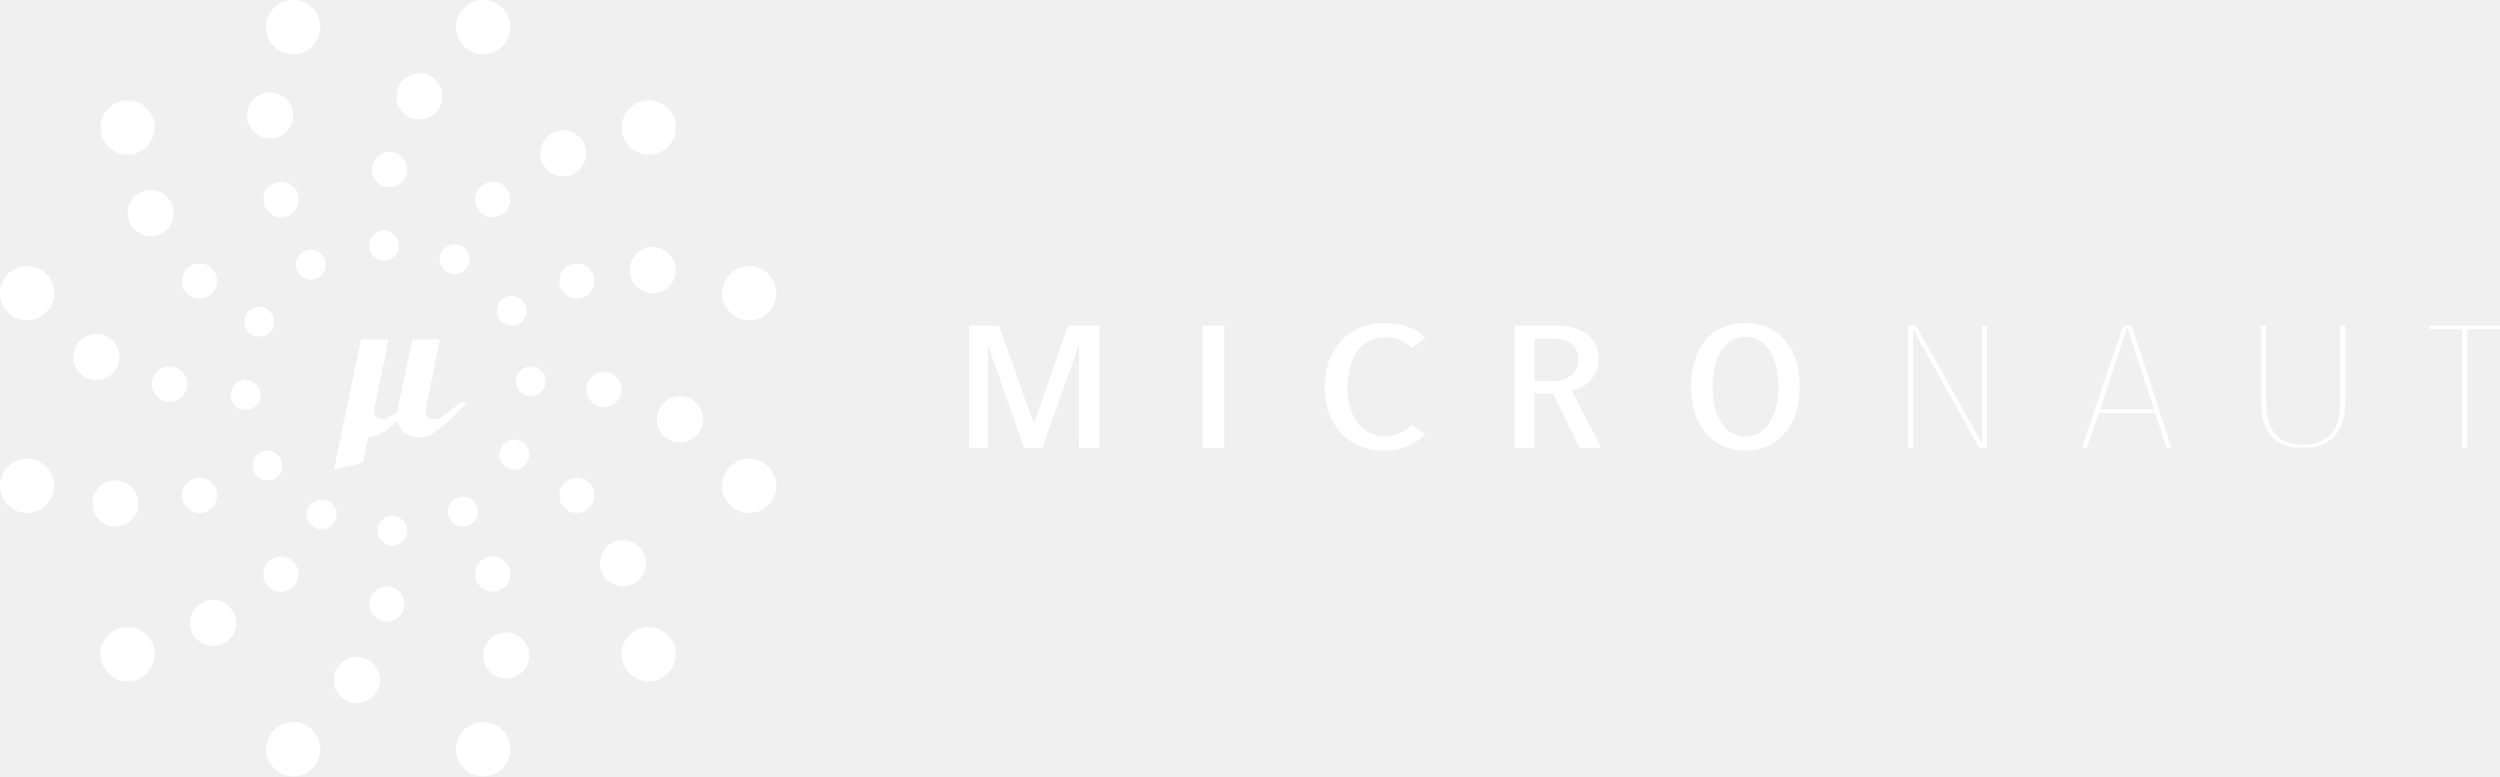
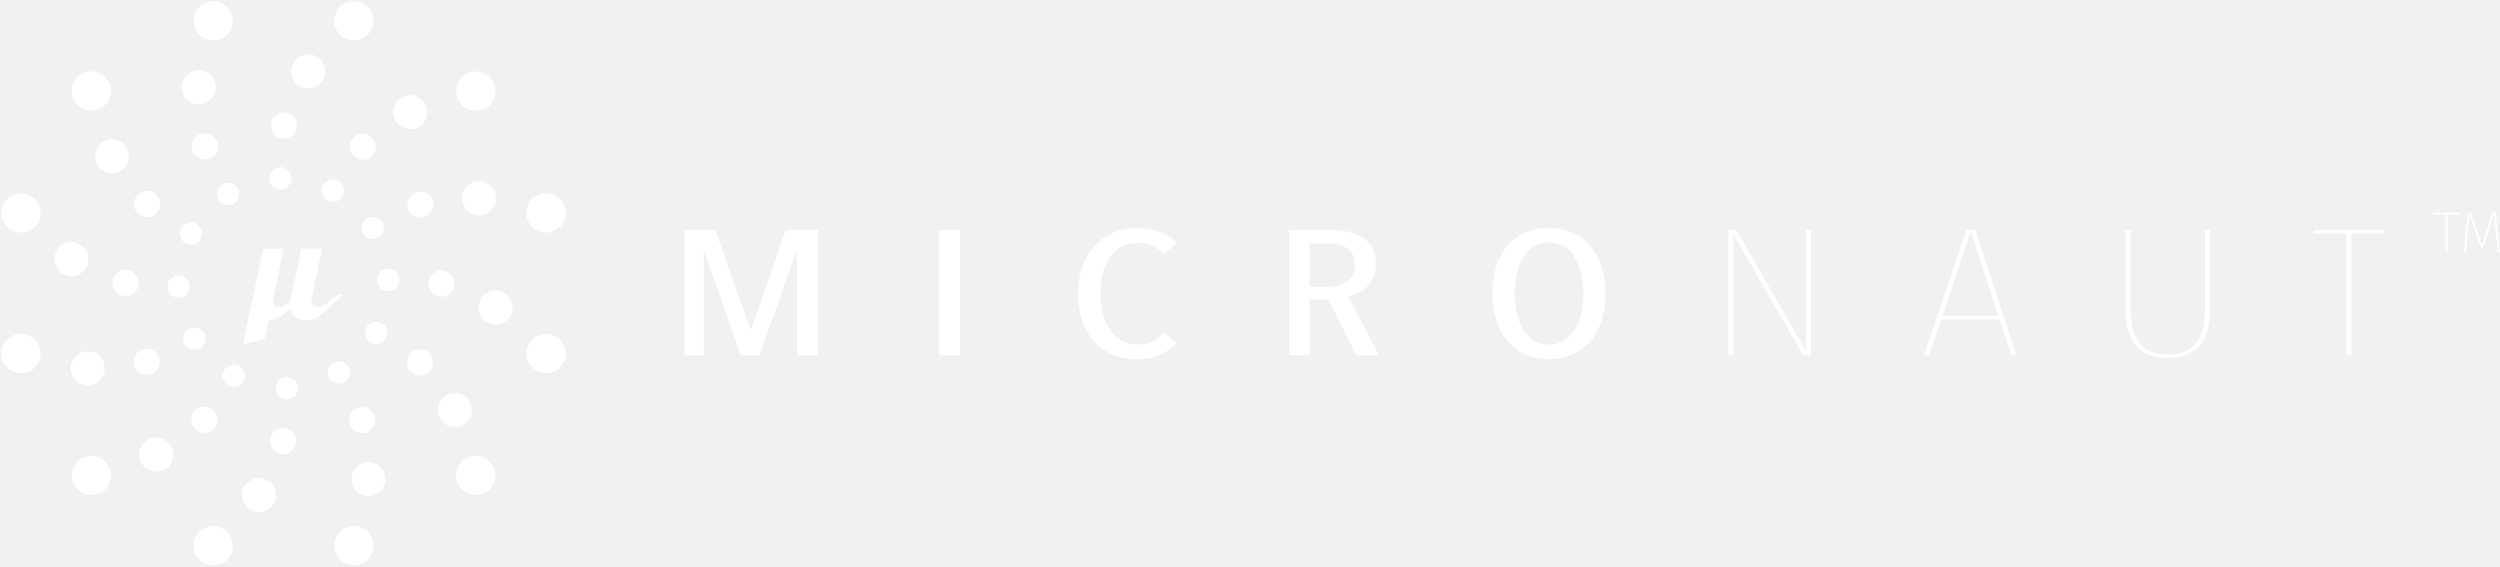
- <svg xmlns="http://www.w3.org/2000/svg" width="921px" height="286px" viewBox="0 0 921 286" version="1.1">
+ <svg xmlns="http://www.w3.org/2000/svg" width="1315px" height="298px" viewBox="0 0 1315 298" version="1.1">
  <defs />
  <g id="Page-1" stroke="none" stroke-width="1" fill="none" fill-rule="evenodd">
-     <g id="micronaut-logo-white" fill="#FFFFFF">
-       <g id="Micronaut_LongLogo_White">
-         <polygon id="Shape" fill-rule="nonzero" points="397.479 165 397.479 127.779 397.221 127.779 384 165 377.229 165 364.2 127.779 363.943 127.779 363.943 165 357 165 357 120 368.057 120 380.7 155.7 381.043 155.7 393.429 120 405 120 405 165" />
-         <polygon id="Shape" fill-rule="nonzero" points="443 165 443 120 451 120 451 165" />
-         <path d="M518.756,164.369 C515.939,165.52 512.896,166.074 509.835,165.992 C506.665,166.041 503.522,165.429 500.624,164.198 C497.969,163.071 495.613,161.384 493.733,159.264 C491.832,157.069 490.386,154.546 489.473,151.831 C488.466,148.815 487.969,145.664 488.001,142.498 C487.971,139.314 488.483,136.147 489.518,133.121 C490.489,130.384 492.003,127.853 493.978,125.667 C495.876,123.576 498.228,121.907 500.87,120.776 C503.723,119.555 506.822,118.949 509.946,119.003 C512.874,118.962 515.788,119.41 518.555,120.328 C521.034,121.123 523.255,122.521 525,124.386 L520.138,128.23 C518.902,126.923 517.379,125.894 515.678,125.219 C513.961,124.565 512.129,124.232 510.281,124.236 C508.12,124.182 505.985,124.692 504.103,125.71 C502.365,126.688 500.897,128.05 499.821,129.683 C498.628,131.458 497.76,133.415 497.257,135.471 C496.665,137.784 496.373,140.159 496.387,142.54 C496.373,144.908 496.665,147.268 497.257,149.567 C497.769,151.607 498.636,153.549 499.821,155.313 C500.953,156.955 502.484,158.311 504.282,159.264 C506.183,160.273 508.331,160.775 510.504,160.716 C512.48,160.761 514.436,160.328 516.191,159.456 C517.727,158.703 519.08,157.648 520.161,156.359 L524.844,160.097 C523.168,161.934 521.089,163.392 518.756,164.369 Z" id="Shape" fill-rule="nonzero" />
-         <path d="M581.989,165 L572.072,144.922 L565.29,144.922 L565.29,165 L558,165 L558,120.001 L573.174,120.001 C575.226,119.985 577.274,120.208 579.277,120.665 C581.059,121.066 582.754,121.792 584.278,122.808 C585.709,123.775 586.882,125.085 587.69,126.622 C588.556,128.376 588.979,130.32 588.919,132.279 C588.959,133.913 588.649,135.536 588.008,137.036 C587.445,138.337 586.64,139.516 585.634,140.508 C584.69,141.431 583.601,142.191 582.413,142.758 C581.334,143.286 580.185,143.654 579.001,143.85 L590,165 L581.989,165 Z M581.481,132.493 C581.526,131.195 581.249,129.906 580.675,128.743 C580.157,127.804 579.432,126.997 578.556,126.386 C577.629,125.775 576.592,125.352 575.505,125.144 C574.361,124.907 573.197,124.785 572.029,124.779 L565.332,124.779 L565.332,140.379 L572.199,140.379 C574.629,140.47 577.015,139.714 578.959,138.236 C580.635,136.821 581.567,134.7 581.481,132.493 Z" id="Shape" fill-rule="nonzero" />
-         <path d="M662.998,142.417 C663.032,145.673 662.57,148.915 661.628,152.029 C660.815,154.748 659.474,157.275 657.685,159.463 C655.957,161.523 653.796,163.165 651.36,164.269 C646.012,166.577 639.967,166.577 634.62,164.269 C632.181,163.17 630.019,161.527 628.295,159.463 C626.506,157.275 625.165,154.748 624.352,152.029 C623.417,148.914 622.962,145.672 623.003,142.417 C622.962,139.171 623.403,135.938 624.31,132.825 C625.1,130.121 626.412,127.601 628.168,125.413 C629.888,123.36 632.053,121.737 634.493,120.671 C637.16,119.53 640.032,118.963 642.927,119.005 C645.823,118.942 648.699,119.51 651.36,120.671 C653.788,121.759 655.949,123.378 657.685,125.413 C659.477,127.591 660.818,130.112 661.628,132.825 C662.567,135.932 663.029,139.167 662.998,142.417 Z M655.176,142.417 C655.182,140.009 654.921,137.609 654.396,135.261 C653.943,133.211 653.167,131.25 652.098,129.45 C651.147,127.869 649.848,126.531 648.303,125.541 C646.726,124.58 644.914,124.092 643.074,124.131 C641.202,124.092 639.355,124.58 637.74,125.541 C636.182,126.529 634.869,127.866 633.903,129.45 C632.839,131.247 632.077,133.211 631.647,135.261 C630.663,139.979 630.663,144.854 631.647,149.573 C632.074,151.63 632.836,153.601 633.903,155.404 C634.869,156.988 636.182,158.326 637.74,159.313 C639.355,160.274 641.202,160.762 643.074,160.723 C644.914,160.763 646.726,160.274 648.303,159.313 C649.848,158.324 651.147,156.986 652.098,155.404 C653.17,153.599 653.946,151.629 654.396,149.573 C654.923,147.225 655.185,144.824 655.176,142.417 Z" id="Shape" fill-rule="nonzero" />
-         <polygon id="Shape" fill-rule="nonzero" points="729.167 164.979 704.938 121.671 704.792 121.671 704.792 164.979 703 164.979 703 120 705.917 120 730.062 163.244 730.229 163.244 730.229 120.021 732 120.021 732 165" />
-         <path d="M793.919,152.143 L773.251,152.143 L768.786,165 L767,165 L782.182,120 L785.329,120 L800,165 L798.171,165 L793.919,152.143 Z M773.677,150.879 L793.494,150.879 L783.861,120.879 L783.543,120.879 L773.677,150.879 Z" id="Shape" fill-rule="nonzero" />
-         <path d="M863.235,154.624 C862.79,156.588 861.92,158.44 860.681,160.059 C859.433,161.634 857.787,162.876 855.9,163.669 C853.561,164.616 851.037,165.067 848.5,164.991 C845.934,165.072 843.38,164.621 841.012,163.669 C839.121,162.882 837.474,161.639 836.231,160.059 C835.007,158.437 834.151,156.585 833.721,154.624 C833.228,152.404 832.986,150.138 833.001,147.867 L833.001,120 L834.878,120 L834.878,147.28 C834.875,149.268 835.036,151.254 835.358,153.218 C835.63,155.089 836.275,156.892 837.257,158.527 C838.251,160.138 839.676,161.464 841.383,162.368 C843.59,163.422 846.038,163.92 848.5,163.815 C850.931,163.923 853.351,163.431 855.529,162.388 C857.237,161.509 858.675,160.214 859.699,158.632 C860.709,157.011 861.377,155.214 861.663,153.344 C861.971,151.336 862.124,149.309 862.122,147.28 L862.122,120 L863.999,120 L863.999,147.93 C864.017,150.183 863.761,152.429 863.235,154.624 Z" id="Shape" fill-rule="nonzero" />
-         <polygon id="Shape" fill-rule="nonzero" points="908.949 121.265 908.949 165 907.051 165 907.051 121.265 895 121.265 895 120 921 120 921 121.265" />
-         <path d="M194.075,145.811 C196.222,146.389 198.506,145.615 199.861,143.852 C201.216,142.088 201.376,139.681 200.266,137.754 C199.155,135.826 196.994,134.758 194.789,135.047 C192.584,135.335 190.77,136.924 190.193,139.073 C189.809,140.482 190.003,141.985 190.732,143.251 C191.46,144.516 192.664,145.437 194.075,145.811 Z" id="Shape" fill-rule="nonzero" />
-         <path d="M189.927,119.81 C192.076,119.233 193.665,117.419 193.953,115.213 C194.242,113.008 193.174,110.845 191.246,109.735 C189.319,108.624 186.912,108.784 185.148,110.139 C183.385,111.495 182.611,113.779 183.189,115.927 C183.977,118.86 186.994,120.598 189.927,119.81 Z" id="Shape" fill-rule="nonzero" />
-         <path d="M163.606,91.616 C161.462,93.765 161.465,97.245 163.613,99.391 C165.76,101.536 169.24,101.536 171.387,99.391 C173.535,97.245 173.538,93.765 171.394,91.616 C170.362,90.581 168.961,90 167.5,90 C166.039,90 164.638,90.581 163.606,91.616 Z" id="Shape" fill-rule="nonzero" />
-         <path d="M142.93,85.189 C140.781,84.611 138.496,85.385 137.14,87.148 C135.784,88.912 135.624,91.319 136.735,93.246 C137.846,95.174 140.009,96.242 142.216,95.953 C144.422,95.665 146.237,94.076 146.815,91.927 C147.591,88.996 145.856,85.987 142.93,85.189 Z" id="Shape" fill-rule="nonzero" />
-         <path d="M115.927,102.81 C118.076,102.233 119.665,100.419 119.953,98.213 C120.242,96.008 119.174,93.845 117.246,92.735 C115.319,91.624 112.912,91.784 111.148,93.139 C109.385,94.495 108.611,96.779 109.189,98.927 C109.977,101.86 112.994,103.598 115.927,102.81 Z" id="Shape" fill-rule="nonzero" />
-         <path d="M91.606,114.623 C89.462,116.771 89.465,120.248 91.613,122.392 C93.76,124.536 97.24,124.536 99.387,122.392 C101.535,120.248 101.538,116.771 99.394,114.623 C98.365,113.585 96.963,113 95.5,113 C94.037,113 92.635,113.585 91.606,114.623 Z" id="Shape" fill-rule="nonzero" />
-         <path d="M91.93,140.189 C89.781,139.611 87.496,140.385 86.14,142.148 C84.784,143.912 84.624,146.319 85.735,148.246 C86.846,150.174 89.009,151.242 91.216,150.953 C93.422,150.665 95.237,149.076 95.815,146.927 C96.591,143.996 94.856,140.987 91.93,140.189 Z" id="Shape" fill-rule="nonzero" />
-         <path d="M97.073,166.193 C94.924,166.77 93.335,168.584 93.047,170.789 C92.758,172.994 93.826,175.155 95.754,176.266 C97.681,177.376 100.088,177.216 101.852,175.861 C103.615,174.506 104.389,172.222 103.811,170.075 C103.437,168.664 102.516,167.46 101.251,166.732 C99.985,166.003 98.482,165.809 97.073,166.193 Z" id="Shape" fill-rule="nonzero" />
-         <path d="M122.383,193.38 C123.96,191.81 124.433,189.447 123.583,187.393 C122.732,185.34 120.726,184 118.5,184 C116.274,184 114.268,185.34 113.417,187.393 C112.567,189.447 113.04,191.81 114.617,193.38 C115.642,194.416 117.041,195 118.5,195 C119.959,195 121.358,194.416 122.383,193.38 Z" id="Shape" fill-rule="nonzero" />
-         <path d="M143.079,200.814 C145.232,201.388 147.52,200.608 148.872,198.837 C150.224,197.066 150.374,194.654 149.251,192.73 C148.129,190.805 145.955,189.748 143.748,190.052 C141.54,190.356 139.734,191.961 139.173,194.117 C138.425,197.041 140.165,200.024 143.079,200.814 Z" id="Shape" fill-rule="nonzero" />
-         <path d="M169.073,183.185 C166.924,183.763 165.335,185.578 165.047,187.784 C164.758,189.991 165.826,192.154 167.754,193.265 C169.681,194.376 172.088,194.216 173.852,192.86 C175.615,191.504 176.389,189.219 175.811,187.07 C175.013,184.144 172.004,182.409 169.073,183.185 Z" id="Shape" fill-rule="nonzero" />
-         <path d="M193.394,171.391 C195.538,169.24 195.535,165.758 193.387,163.611 C191.24,161.463 187.76,161.463 185.613,163.611 C183.465,165.758 183.462,169.24 185.606,171.391 C187.76,173.536 191.24,173.536 193.394,171.391 Z" id="Shape" fill-rule="nonzero" />
-         <path d="M224.183,137.222 C221.644,136.541 218.945,137.457 217.344,139.542 C215.743,141.628 215.556,144.472 216.87,146.749 C218.184,149.026 220.74,150.287 223.347,149.944 C225.953,149.601 228.096,147.722 228.777,145.183 C229.706,141.716 227.649,138.152 224.183,137.222 Z" id="Shape" fill-rule="nonzero" />
-         <path d="M214.183,109.777 C216.722,109.096 218.601,106.953 218.944,104.347 C219.287,101.74 218.026,99.184 215.749,97.87 C213.472,96.556 210.628,96.743 208.542,98.344 C206.457,99.945 205.541,102.644 206.222,105.183 C207.152,108.649 210.716,110.706 214.183,109.777 Z" id="Shape" fill-rule="nonzero" />
-         <path d="M176.902,78.094 C178.761,79.954 181.557,80.511 183.986,79.506 C186.416,78.5 188,76.129 188,73.5 C188,70.871 186.416,68.5 183.986,67.494 C181.557,66.489 178.761,67.046 176.902,68.906 C174.366,71.444 174.366,75.556 176.902,78.094 Z" id="Shape" fill-rule="nonzero" />
-         <path d="M141.817,68.778 C144.356,69.459 147.055,68.543 148.656,66.458 C150.257,64.372 150.444,61.528 149.13,59.251 C147.816,56.974 145.26,55.713 142.653,56.056 C140.047,56.399 137.904,58.278 137.223,60.817 C136.294,64.284 138.351,67.848 141.817,68.778 Z" id="Shape" fill-rule="nonzero" />
-         <path d="M101.817,67.219 C99.278,67.899 97.399,70.043 97.056,72.651 C96.713,75.258 97.974,77.815 100.251,79.129 C102.528,80.444 105.372,80.257 107.458,78.656 C109.543,77.054 110.459,74.354 109.778,71.814 C108.838,68.354 105.282,66.301 101.817,67.219 Z" id="Shape" fill-rule="nonzero" />
-         <path d="M68.902,108.094 C70.761,109.954 73.557,110.511 75.986,109.506 C78.416,108.5 80,106.129 80,103.5 C80,100.871 78.416,98.5 75.986,97.494 C73.557,96.489 70.761,97.046 68.902,98.906 C66.366,101.444 66.366,105.556 68.902,108.094 Z" id="Shape" fill-rule="nonzero" />
-         <path d="M60.814,147.778 C63.354,148.459 66.054,147.543 67.656,145.458 C69.257,143.372 69.444,140.528 68.129,138.251 C66.815,135.974 64.258,134.713 61.651,135.056 C59.043,135.399 56.899,137.278 56.219,139.817 C55.301,143.282 57.354,146.838 60.814,147.778 Z" id="Shape" fill-rule="nonzero" />
-         <path d="M71.817,176.223 C69.278,176.904 67.399,179.047 67.056,181.653 C66.713,184.26 67.974,186.816 70.251,188.13 C72.528,189.444 75.372,189.257 77.458,187.656 C79.543,186.055 80.459,183.356 79.778,180.817 C78.848,177.351 75.284,175.294 71.817,176.223 Z" id="Shape" fill-rule="nonzero" />
-         <path d="M108.087,206.895 C105.546,204.364 101.435,204.369 98.901,206.907 C96.366,209.444 96.366,213.556 98.901,216.093 C101.435,218.631 105.546,218.636 108.087,216.105 C109.312,214.885 110,213.228 110,211.5 C110,209.772 109.312,208.115 108.087,206.895 Z" id="Shape" fill-rule="nonzero" />
-         <path d="M144.183,216.222 C141.644,215.541 138.945,216.457 137.344,218.542 C135.743,220.628 135.556,223.472 136.87,225.749 C138.184,228.026 140.74,229.287 143.347,228.944 C145.953,228.601 148.096,226.722 148.777,224.183 C149.706,220.716 147.649,217.152 144.183,216.222 Z" id="Shape" fill-rule="nonzero" />
-         <path d="M183.202,217.776 C186.663,216.837 188.708,213.271 187.774,209.808 C186.839,206.345 183.277,204.294 179.814,205.224 C176.351,206.155 174.296,209.716 175.222,213.181 C176.161,216.651 179.731,218.707 183.202,217.776 Z" id="Shape" fill-rule="nonzero" />
-         <path d="M217.105,177.906 C215.246,176.046 212.447,175.489 210.016,176.494 C207.585,177.5 206,179.871 206,182.5 C206,185.129 207.585,187.5 210.016,188.506 C212.447,189.511 215.246,188.954 217.105,187.094 C219.632,184.552 219.632,180.448 217.105,177.906 Z" id="Shape" fill-rule="nonzero" />
-         <path d="M248.219,162.688 C251.546,163.615 255.102,162.437 257.218,159.708 C259.333,156.979 259.588,153.241 257.861,150.25 C256.135,147.26 252.771,145.611 249.35,146.079 C245.929,146.546 243.131,149.038 242.27,152.382 C241.117,156.864 243.761,161.445 248.219,162.688 Z" id="Shape" fill-rule="nonzero" />
-         <path d="M248.729,97.376 C247.865,94.031 245.064,91.541 241.641,91.077 C238.218,90.613 234.854,92.267 233.132,95.262 C231.41,98.256 231.671,101.995 233.793,104.721 C235.915,107.447 239.475,108.617 242.8,107.682 C247.25,106.43 249.883,101.852 248.729,97.376 Z" id="Shape" fill-rule="nonzero" />
-         <path d="M213.57,50.55 C211.153,48.084 207.484,47.326 204.286,48.631 C201.089,49.937 199,53.047 199,56.5 C199,59.953 201.089,63.063 204.286,64.369 C207.484,65.674 211.153,64.916 213.57,62.45 C216.81,59.145 216.81,53.855 213.57,50.55 Z" id="Shape" fill-rule="nonzero" />
-         <path d="M152.12,43.659 C155.442,44.628 159.019,43.488 161.166,40.774 C163.312,38.061 163.601,34.317 161.894,31.308 C160.188,28.298 156.827,26.623 153.397,27.072 C149.967,27.522 147.151,30.006 146.277,33.354 C145.116,37.804 147.705,42.371 152.12,43.659 Z" id="Shape" fill-rule="nonzero" />
-         <path d="M101.618,50.73 C104.962,49.869 107.454,47.071 107.921,43.65 C108.389,40.229 106.74,36.865 103.75,35.139 C100.759,33.412 97.021,33.667 94.292,35.782 C91.563,37.898 90.385,41.454 91.312,44.781 C92.555,49.239 97.136,51.883 101.618,50.73 Z" id="Shape" fill-rule="nonzero" />
-         <path d="M61.536,72.561 C59.129,70.089 55.468,69.325 52.277,70.628 C49.086,71.932 47,75.044 47,78.5 C47,81.956 49.086,85.068 52.277,86.372 C55.468,87.675 59.129,86.911 61.536,84.439 C63.113,82.868 64,80.73 64,78.5 C64,76.27 63.113,74.132 61.536,72.561 Z" id="Shape" fill-rule="nonzero" />
-         <path d="M37.781,123.312 C34.454,122.385 30.898,123.563 28.782,126.292 C26.667,129.021 26.412,132.759 28.139,135.75 C29.865,138.74 33.229,140.389 36.65,139.921 C40.071,139.454 42.869,136.962 43.73,133.618 C44.883,129.136 42.239,124.555 37.781,123.312 Z" id="Shape" fill-rule="nonzero" />
-         <path d="M40.382,177.27 C37.038,178.131 34.546,180.929 34.079,184.35 C33.611,187.771 35.26,191.135 38.25,192.861 C41.241,194.588 44.979,194.333 47.708,192.218 C50.437,190.102 51.615,186.546 50.688,183.219 C49.445,178.761 44.864,176.117 40.382,177.27 Z" id="Shape" fill-rule="nonzero" />
-         <path d="M84.57,223.55 C82.153,221.084 78.484,220.326 75.286,221.631 C72.089,222.937 70,226.047 70,229.5 C70,232.953 72.089,236.063 75.286,237.369 C78.484,238.674 82.153,237.916 84.57,235.45 C87.81,232.145 87.81,226.855 84.57,223.55 Z" id="Shape" fill-rule="nonzero" />
-         <path d="M133.781,242.312 C130.454,241.385 126.898,242.563 124.782,245.292 C122.667,248.021 122.412,251.759 124.139,254.75 C125.865,257.74 129.229,259.389 132.65,258.921 C136.071,258.454 138.869,255.962 139.73,252.618 C140.883,248.136 138.239,243.555 133.781,242.312 Z" id="Shape" fill-rule="nonzero" />
-         <path d="M184.376,233.271 C181.031,234.135 178.541,236.936 178.077,240.359 C177.613,243.782 179.267,247.146 182.262,248.868 C185.256,250.59 188.995,250.329 191.721,248.207 C194.447,246.085 195.617,242.525 194.682,239.2 C193.43,234.75 188.852,232.117 184.376,233.271 Z" id="Shape" fill-rule="nonzero" />
-         <path d="M235.45,213.57 C237.916,211.153 238.674,207.484 237.369,204.286 C236.063,201.089 232.953,199 229.5,199 C226.047,199 222.937,201.089 221.631,204.286 C220.326,207.484 221.084,211.153 223.55,213.57 C226.855,216.81 232.145,216.81 235.45,213.57 Z" id="Shape" fill-rule="nonzero" />
-         <path d="M278.566,169.337 C273.232,167.921 267.76,171.095 266.339,176.427 C264.919,181.759 268.088,187.234 273.419,188.658 C278.751,190.083 284.229,186.92 285.659,181.59 C286.347,179.025 285.986,176.291 284.655,173.992 C283.324,171.693 281.134,170.018 278.566,169.337 Z" id="Shape" fill-rule="nonzero" />
-         <path d="M278.57,117.659 C282.48,116.62 285.378,113.327 285.912,109.317 C286.446,105.307 284.511,101.371 281.009,99.345 C277.507,97.318 273.129,97.602 269.918,100.062 C266.706,102.523 265.294,106.676 266.341,110.583 C267.021,113.145 268.692,115.331 270.987,116.658 C273.281,117.986 276.009,118.346 278.57,117.659 Z" id="Shape" fill-rule="nonzero" />
-         <path d="M231.94,54.082 C235.849,57.978 242.175,57.972 246.075,54.067 C249.975,50.163 249.975,43.837 246.075,39.933 C242.175,36.028 235.849,36.022 231.94,39.918 C230.058,41.794 229,44.342 229,47 C229,49.658 230.058,52.206 231.94,54.082 Z" id="Shape" fill-rule="nonzero" />
-         <path d="M175.414,19.658 C180.747,21.085 186.227,17.92 187.657,12.588 C189.086,7.257 185.923,1.775 180.591,0.344 C175.259,-1.087 169.776,2.074 168.343,7.405 C167.654,9.967 168.012,12.698 169.338,14.996 C170.664,17.295 172.85,18.972 175.414,19.658 Z" id="Shape" fill-rule="nonzero" />
-         <path d="M110.616,19.652 C115.94,18.208 119.089,12.724 117.653,7.397 C116.216,2.07 110.737,-1.086 105.408,0.344 C100.08,1.774 96.918,7.251 98.341,12.581 C99.027,15.149 100.707,17.339 103.01,18.666 C105.313,19.992 108.05,20.347 110.616,19.652 Z" id="Shape" fill-rule="nonzero" />
-         <path d="M39.925,54.067 C42.784,56.929 47.086,57.787 50.824,56.24 C54.562,54.692 57,51.046 57,47 C57,42.954 54.562,39.308 50.824,37.76 C47.086,36.213 42.784,37.071 39.925,39.933 C36.025,43.837 36.025,50.163 39.925,54.067 Z" id="Shape" fill-rule="nonzero" />
-         <path d="M12.583,98.341 C8.676,97.294 4.523,98.706 2.062,101.918 C-0.398,105.129 -0.682,109.507 1.345,113.009 C3.371,116.511 7.307,118.446 11.317,117.912 C15.327,117.378 18.62,114.48 19.659,110.57 C20.346,108.009 19.986,105.281 18.658,102.987 C17.331,100.692 15.145,99.021 12.583,98.341 Z" id="Shape" fill-rule="nonzero" />
-         <path d="M7.405,169.348 C2.074,170.78 -1.087,176.262 0.344,181.593 C1.775,186.923 7.257,190.086 12.588,188.657 C17.92,187.228 21.085,181.748 19.658,176.417 C18.977,173.851 17.301,171.662 15.001,170.335 C12.701,169.008 9.967,168.653 7.405,169.348 Z" id="Shape" fill-rule="nonzero" />
-         <path d="M54.071,233.928 C50.165,230.024 43.834,230.024 39.929,233.929 C36.024,237.834 36.024,244.166 39.929,248.071 C43.834,251.976 50.165,251.976 54.071,248.072 C55.946,246.196 57,243.652 57,241 C57,238.348 55.946,235.804 54.071,233.928 Z" id="Shape" fill-rule="nonzero" />
-         <path d="M110.566,266.337 C105.232,264.921 99.76,268.095 98.339,273.427 C96.919,278.759 100.088,284.234 105.419,285.658 C110.751,287.083 116.229,283.92 117.659,278.59 C118.347,276.025 117.986,273.291 116.655,270.992 C115.324,268.693 113.134,267.018 110.566,266.337 Z" id="Shape" fill-rule="nonzero" />
-         <path d="M175.405,266.343 C170.074,267.776 166.913,273.259 168.344,278.591 C169.775,283.923 175.257,287.086 180.588,285.657 C185.92,284.227 189.085,278.747 187.658,273.414 C186.972,270.85 185.295,268.664 182.996,267.338 C180.698,266.012 177.967,265.654 175.405,266.343 Z" id="Shape" fill-rule="nonzero" />
-         <path d="M246.052,233.918 C242.145,230.022 235.822,230.028 231.924,233.933 C228.025,237.837 228.025,244.163 231.924,248.067 C235.822,251.972 242.145,251.978 246.052,248.082 C247.939,246.209 249,243.66 249,241 C249,238.34 247.939,235.791 246.052,233.918 Z" id="Shape" fill-rule="nonzero" />
-         <path d="M172,148.294 C169.728,150.604 167.624,152.872 165.352,154.989 C163.643,156.582 161.829,158.054 159.924,159.396 C157.24,161.253 153.821,161.622 150.814,160.38 C148.486,159.611 146.805,157.544 146.501,155.075 C143.219,157.77 140.189,160.914 135.644,161.107 C135.266,162.882 134.887,164.722 134.508,166.561 C134.295,167.355 134.133,168.163 134.024,168.979 C134.024,170.155 133.393,170.626 132.257,170.861 C129.459,171.439 123.421,173 123,173 C126.345,156.936 129.669,140.914 133.015,125.064 L143.155,125.064 C142.629,127.652 137.917,150.476 137.875,150.733 C137.601,153.449 139.305,155.011 141.914,154.262 C143.401,153.671 144.813,152.903 146.122,151.973 C146.332,151.845 146.395,151.439 146.459,151.139 C148.247,142.583 149.993,134.134 151.76,125.642 C151.811,125.422 151.882,125.207 151.971,125 L162.07,125 C161.523,127.631 158.093,144.422 156.894,150.283 C156.851,150.753 156.851,151.226 156.894,151.695 C156.803,152.944 157.674,154.054 158.893,154.241 C160.018,154.597 161.239,154.458 162.259,153.856 C163.356,153.214 164.41,152.499 165.415,151.717 C166.505,150.899 167.532,149.998 168.486,149.021 C169.453,148.173 170.784,147.897 172,148.294 Z" id="Shape" />
+     <g id="micronaut-logo-white" fill="#FFFFFF" fill-rule="nonzero">
+       <g id="Group-2" transform="translate(360, 120)">
+         <polygon id="Shape" points="59.207 66.821 59.207 12.378 58.831 12.378 39.493 66.821 29.588 66.821 10.531 12.378 10.155 12.378 10.155 66.821 0 66.821 0 1 16.173 1 34.666 53.218 35.167 53.218 53.284 1 70.209 1 70.209 66.821" />
+         <polygon id="Shape" points="134 66.821 134 1 145.001 1 145.001 66.821" />
+         <path d="M250.224,66.578 C246.266,68.268 241.989,69.08 237.687,68.96 C233.232,69.032 228.815,68.133 224.742,66.327 C221.011,64.673 217.7,62.198 215.057,59.087 C212.385,55.866 210.353,52.164 209.071,48.18 C207.655,43.753 206.957,39.129 207.002,34.482 C206.959,29.811 207.679,25.163 209.133,20.723 C210.498,16.706 212.626,12.992 215.402,9.784 C218.069,6.715 221.375,4.265 225.087,2.606 C229.097,0.814 233.452,-0.074 237.844,0.005 C241.959,-0.056 246.053,0.602 249.942,1.948 C253.426,3.115 256.548,5.168 259.001,7.903 L252.168,13.545 C250.431,11.626 248.29,10.117 245.899,9.126 C243.486,8.167 240.911,7.677 238.314,7.684 C235.278,7.605 232.277,8.353 229.632,9.847 C227.189,11.282 225.126,13.281 223.614,15.677 C221.937,18.281 220.717,21.154 220.01,24.171 C219.178,27.566 218.767,31.05 218.787,34.545 C218.767,38.02 219.178,41.483 220.01,44.857 C220.729,47.85 221.948,50.7 223.614,53.288 C225.205,55.699 227.356,57.688 229.883,59.087 C232.554,60.568 235.574,61.304 238.627,61.218 C241.405,61.284 244.154,60.648 246.62,59.369 C248.779,58.263 250.68,56.715 252.199,54.824 L258.781,60.309 C256.426,63.005 253.504,65.145 250.224,66.578 Z" id="Shape" />
+         <path d="M353.481,66.822 L338.812,37.453 L328.782,37.453 L328.782,66.822 L318,66.822 L318,1.001 L340.442,1.001 C343.478,0.978 346.507,1.304 349.469,1.973 C352.104,2.559 354.611,3.622 356.866,5.107 C358.983,6.522 360.716,8.438 361.912,10.686 C363.193,13.252 363.818,16.095 363.73,18.961 C363.789,21.35 363.33,23.724 362.382,25.919 C361.55,27.822 360.358,29.546 358.872,30.997 C357.474,32.347 355.865,33.459 354.107,34.288 C352.511,35.061 350.812,35.599 349.061,35.886 L365.328,66.822 L353.481,66.822 Z M352.728,19.274 C352.796,17.375 352.386,15.489 351.537,13.789 C350.771,12.415 349.699,11.235 348.403,10.341 C347.032,9.447 345.498,8.829 343.89,8.524 C342.198,8.177 340.476,7.999 338.749,7.991 L328.845,7.991 L328.845,30.809 L339,30.809 C342.594,30.942 346.124,29.835 348.999,27.674 C351.478,25.605 352.856,22.501 352.728,19.274 Z" id="Shape" />
+         <path d="M484.462,34.359 C484.512,39.137 483.825,43.895 482.425,48.464 C481.216,52.453 479.223,56.161 476.564,59.371 C473.995,62.394 470.782,64.804 467.161,66.423 C459.211,69.81 450.224,69.81 442.274,66.423 C438.649,64.81 435.435,62.399 432.871,59.371 C430.211,56.161 428.219,52.453 427.01,48.464 C425.62,43.893 424.944,39.136 425.004,34.359 C424.944,29.597 425.599,24.853 426.947,20.286 C428.122,16.317 430.072,12.621 432.683,9.41 C435.24,6.398 438.458,4.016 442.086,2.452 C446.051,0.778 450.32,-0.055 454.623,0.007 C458.929,-0.085 463.205,0.749 467.161,2.452 C470.771,4.048 473.982,6.424 476.564,9.41 C479.227,12.605 481.221,16.304 482.425,20.286 C483.821,24.845 484.508,29.591 484.462,34.359 Z M472.834,34.359 C472.843,30.827 472.454,27.304 471.674,23.859 C471,20.852 469.846,17.974 468.258,15.334 C466.844,13.013 464.913,11.05 462.616,9.598 C460.272,8.188 457.577,7.471 454.843,7.529 C452.059,7.472 449.314,8.188 446.913,9.598 C444.596,11.047 442.644,13.009 441.208,15.334 C439.627,17.971 438.494,20.852 437.855,23.859 C436.392,30.783 436.392,37.935 437.855,44.859 C438.489,47.878 439.622,50.77 441.208,53.416 C442.644,55.74 444.596,57.703 446.913,59.152 C449.314,60.562 452.059,61.278 454.843,61.22 C457.577,61.279 460.272,60.561 462.616,59.152 C464.913,57.7 466.844,55.737 468.258,53.416 C469.852,50.767 471.005,47.877 471.674,44.859 C472.457,41.414 472.846,37.892 472.834,34.359 Z" id="Shape" />
+         <polygon id="Shape" points="588.367 66.821 551.915 3.445 551.696 3.445 551.696 66.821 549 66.821 549 1 553.388 1 589.715 64.282 589.966 64.282 589.966 1.031 592.63 1.031 592.63 66.852" />
+         <path d="M691.681,48.015 L661.215,48.015 L654.633,66.821 L652,66.821 L674.379,1 L679.018,1 L700.645,66.821 L697.949,66.821 L691.681,48.015 Z M661.842,46.166 L691.054,46.166 L676.855,2.285 L676.385,2.285 L661.842,46.166 Z" id="Shape" />
+         <path d="M801.411,52.716 C800.773,55.65 799.523,58.416 797.744,60.834 C795.952,63.186 793.59,65.042 790.88,66.225 C787.521,67.64 783.897,68.314 780.255,68.2 C776.571,68.322 772.904,67.649 769.504,66.225 C766.789,65.051 764.424,63.193 762.64,60.834 C760.881,58.412 759.653,55.645 759.035,52.716 C758.327,49.399 757.981,46.016 758.001,42.624 L758.001,1 L760.696,1 L760.696,41.746 C760.692,44.717 760.923,47.682 761.386,50.616 C761.777,53.41 762.702,56.103 764.113,58.546 C765.54,60.953 767.585,62.933 770.037,64.282 C773.204,65.857 776.72,66.601 780.255,66.445 C783.745,66.605 787.219,65.871 790.347,64.313 C792.799,63 794.864,61.065 796.334,58.703 C797.785,56.282 798.743,53.597 799.155,50.804 C799.596,47.805 799.816,44.778 799.813,41.746 L799.813,1 L802.508,1 L802.508,42.718 C802.534,46.082 802.166,49.438 801.411,52.716 Z" id="Shape" />
+         <polygon id="Shape" points="876.809 2.849 876.809 66.79 874.113 66.79 874.113 2.849 857 2.849 857 1 893.922 1 893.922 2.849" />
+       </g>
+       <path d="M202.731,152.918 C205.023,153.534 207.459,152.709 208.905,150.828 C210.351,148.947 210.521,146.38 209.336,144.324 C208.152,142.269 205.845,141.129 203.493,141.437 C201.14,141.745 199.205,143.44 198.59,145.731 C197.749,148.86 199.603,152.077 202.731,152.918 Z" id="Shape" />
+       <path d="M197.582,125.537 C199.873,124.922 201.568,122.986 201.876,120.634 C202.184,118.281 201.045,115.975 198.989,114.79 C196.933,113.606 194.367,113.776 192.485,115.222 C190.604,116.668 189.78,119.104 190.396,121.396 C191.237,124.524 194.454,126.378 197.582,125.537 Z" id="Shape" />
+       <path d="M171.075,96.164 C168.788,98.456 168.791,102.168 171.082,104.456 C173.372,106.744 177.083,106.744 179.373,104.456 C181.664,102.168 181.667,98.456 179.381,96.164 C178.28,95.061 176.786,94.441 175.228,94.441 C173.669,94.441 172.175,95.061 171.075,96.164 Z" id="Shape" />
+       <path d="M149,88.104 C146.709,87.488 144.272,88.313 142.826,90.194 C141.381,92.076 141.21,94.642 142.395,96.698 C143.58,98.753 145.886,99.893 148.238,99.585 C150.591,99.277 152.526,97.582 153.142,95.291 C153.969,92.165 152.12,88.956 149,88.104 Z" id="Shape" />
+       <path d="M121.53,107.716 C123.821,107.101 125.516,105.165 125.824,102.813 C126.132,100.461 124.992,98.154 122.937,96.97 C120.881,95.785 118.314,95.955 116.433,97.401 C114.552,98.847 113.727,101.283 114.343,103.575 C115.184,106.703 118.402,108.557 121.53,107.716 Z" id="Shape" />
+       <path d="M96.299,118.754 C94.012,121.046 94.015,124.757 96.306,127.045 C98.596,129.334 102.307,129.334 104.597,127.045 C106.888,124.757 106.891,121.046 104.604,118.754 C103.507,117.645 102.012,117.021 100.451,117.021 C98.891,117.021 97.396,117.645 96.299,118.754 Z" id="Shape" />
+       <path d="M95.448,145.06 C93.157,144.444 90.72,145.269 89.274,147.15 C87.828,149.031 87.658,151.598 88.843,153.653 C90.027,155.709 92.334,156.848 94.686,156.54 C97.039,156.232 98.974,154.538 99.59,152.246 C100.417,149.12 98.568,145.911 95.448,145.06 Z" id="Shape" />
+       <path d="M100.664,172.44 C98.373,173.056 96.678,174.991 96.37,177.344 C96.062,179.696 97.202,182.002 99.257,183.187 C101.313,184.372 103.88,184.202 105.761,182.756 C107.642,181.31 108.467,178.873 107.851,176.582 C107.452,175.077 106.469,173.793 105.12,173.015 C103.771,172.237 102.167,172.03 100.664,172.44 Z" id="Shape" />
+       <path d="M127.172,201.813 C128.853,200.137 129.358,197.613 128.451,195.419 C127.544,193.225 125.404,191.794 123.03,191.794 C120.656,191.794 118.516,193.225 117.609,195.419 C116.702,197.613 117.207,200.137 118.888,201.813 C119.982,202.921 121.473,203.544 123.03,203.544 C124.586,203.544 126.078,202.921 127.172,201.813 Z" id="Shape" />
+       <path d="M149.358,209.873 C151.654,210.486 154.093,209.654 155.534,207.765 C156.976,205.876 157.135,203.304 155.939,201.251 C154.742,199.199 152.425,198.071 150.071,198.395 C147.717,198.719 145.791,200.432 145.194,202.731 C144.397,205.85 146.251,209.031 149.358,209.873 Z" id="Shape" />
+       <path d="M176.716,190.261 C174.425,190.877 172.73,192.812 172.422,195.165 C172.114,197.517 173.254,199.823 175.31,201.008 C177.365,202.193 179.932,202.022 181.813,200.577 C183.694,199.131 184.519,196.694 183.903,194.403 C183.051,191.283 179.843,189.434 176.716,190.261 Z" id="Shape" />
+       <path d="M201.97,179.246 C204.257,176.954 204.253,173.243 201.963,170.955 C199.673,168.666 195.962,168.666 193.671,170.955 C191.381,173.243 191.378,176.954 193.664,179.246 C195.961,181.532 199.673,181.532 201.97,179.246 Z" id="Shape" />
+       <path d="M233.918,142.552 C231.233,141.832 228.378,142.8 226.685,145.005 C224.993,147.211 224.795,150.218 226.184,152.626 C227.574,155.034 230.277,156.368 233.034,156.005 C235.79,155.643 238.056,153.655 238.776,150.97 C239.759,147.304 237.584,143.536 233.918,142.552 Z" id="Shape" />
+       <path d="M222.881,114.299 C225.566,113.579 227.553,111.312 227.916,108.556 C228.278,105.8 226.945,103.096 224.537,101.707 C222.129,100.317 219.121,100.515 216.916,102.208 C214.711,103.901 213.742,106.755 214.463,109.44 C215.446,113.106 219.215,115.281 222.881,114.299 Z" id="Shape" />
+       <path d="M185.94,82.06 C187.906,84.026 190.862,84.615 193.431,83.552 C196,82.488 197.675,79.982 197.675,77.201 C197.675,74.421 196,71.915 193.431,70.851 C190.862,69.788 187.906,70.377 185.94,72.343 C183.259,75.027 183.259,79.376 185.94,82.06 Z" id="Shape" />
+       <path d="M147.545,72.612 C150.23,73.332 153.084,72.364 154.777,70.159 C156.47,67.954 156.668,64.946 155.278,62.538 C153.889,60.13 151.185,58.796 148.429,59.159 C145.673,59.522 143.406,61.509 142.687,64.194 C141.704,67.86 143.879,71.629 147.545,72.612 Z" id="Shape" />
+       <path d="M106.015,70.351 C103.33,71.07 101.342,73.337 100.98,76.093 C100.617,78.85 101.951,81.553 104.359,82.942 C106.767,84.332 109.774,84.134 111.98,82.441 C114.185,80.749 115.153,77.894 114.433,75.209 C113.439,71.551 109.679,69.381 106.015,70.351 Z" id="Shape" />
+       <path d="M72.478,112.172 C74.443,114.138 77.4,114.727 79.969,113.664 C82.537,112.6 84.213,110.094 84.213,107.313 C84.213,104.533 82.537,102.027 79.969,100.963 C77.4,99.899 74.443,100.488 72.478,102.455 C69.796,105.139 69.796,109.488 72.478,112.172 Z" id="Shape" />
+       <path d="M64.328,155.425 C67.013,156.146 69.868,155.177 71.561,152.972 C73.254,150.767 73.451,147.759 72.062,145.351 C70.672,142.944 67.969,141.61 65.213,141.972 C62.456,142.335 60.19,144.322 59.47,147.007 C58.501,150.672 60.671,154.432 64.328,155.425 Z" id="Shape" />
+       <path d="M75.366,183.679 C72.68,184.399 70.693,186.665 70.331,189.422 C69.968,192.178 71.302,194.881 73.71,196.271 C76.117,197.66 79.125,197.463 81.33,195.77 C83.536,194.077 84.504,191.222 83.784,188.537 C82.8,184.871 79.032,182.696 75.366,183.679 Z" id="Shape" />
+       <path d="M112.306,215.918 C109.619,213.241 105.272,213.247 102.592,215.93 C99.912,218.614 99.912,222.961 102.592,225.644 C105.272,228.328 109.619,228.333 112.306,225.657 C113.601,224.367 114.328,222.615 114.328,220.787 C114.328,218.96 113.601,217.208 112.306,215.918 Z" id="Shape" />
+       <path d="M150.701,225.366 C148.016,224.645 145.162,225.614 143.469,227.819 C141.776,230.024 141.578,233.032 142.968,235.44 C144.358,237.848 147.061,239.181 149.817,238.819 C152.573,238.456 154.84,236.469 155.56,233.784 C156.542,230.118 154.367,226.349 150.701,225.366 Z" id="Shape" />
+       <path d="M192.254,227.627 C195.914,226.633 198.078,222.863 197.089,219.202 C196.1,215.54 192.333,213.372 188.67,214.356 C185.007,215.34 182.834,219.105 183.813,222.769 C184.807,226.438 188.582,228.611 192.254,227.627 Z" id="Shape" />
+       <path d="M225.791,185.806 C223.826,183.839 220.869,183.25 218.3,184.314 C215.731,185.377 214.056,187.884 214.056,190.664 C214.056,193.445 215.731,195.951 218.3,197.015 C220.869,198.078 223.826,197.489 225.791,195.522 C228.46,192.834 228.46,188.495 225.791,185.806 Z" id="Shape" />
+       <path d="M258.254,170.358 C261.758,171.335 265.506,170.094 267.735,167.219 C269.964,164.343 270.232,160.405 268.413,157.254 C266.594,154.103 263.05,152.366 259.445,152.859 C255.84,153.352 252.892,155.976 251.985,159.5 C250.77,164.222 253.556,169.049 258.254,170.358 Z" id="Shape" />
+       <path d="M260.582,101.985 C259.673,98.461 256.721,95.838 253.114,95.349 C249.507,94.86 245.963,96.602 244.148,99.757 C242.334,102.912 242.609,106.852 244.845,109.724 C247.08,112.596 250.832,113.829 254.336,112.843 C259.024,111.525 261.799,106.701 260.582,101.985 Z" id="Shape" />
+       <path d="M222.209,52.731 C219.662,50.133 215.796,49.334 212.428,50.709 C209.06,52.085 206.858,55.362 206.858,59 C206.858,62.638 209.06,65.915 212.428,67.291 C215.796,68.666 219.662,67.867 222.209,65.269 C225.622,61.786 225.622,56.214 222.209,52.731 Z" id="Shape" />
+       <path d="M159.634,46.127 C163.134,47.148 166.903,45.946 169.165,43.087 C171.427,40.229 171.731,36.284 169.933,33.113 C168.135,29.942 164.594,28.177 160.979,28.651 C157.365,29.124 154.398,31.741 153.478,35.269 C152.254,39.958 154.982,44.77 159.634,46.127 Z" id="Shape" />
+       <path d="M106.799,54.634 C110.323,53.725 112.946,50.773 113.435,47.166 C113.924,43.559 112.181,40.016 109.026,38.201 C105.871,36.386 101.932,36.661 99.06,38.897 C96.188,41.133 94.955,44.884 95.94,48.388 C96.548,50.658 98.035,52.593 100.073,53.765 C102.11,54.937 104.53,55.25 106.799,54.634 Z" id="Shape" />
+       <path d="M65.291,75.925 C62.747,73.321 58.879,72.516 55.506,73.889 C52.134,75.263 49.93,78.542 49.93,82.183 C49.93,85.824 52.134,89.103 55.506,90.476 C58.879,91.85 62.747,91.045 65.291,88.44 C66.958,86.784 67.895,84.532 67.895,82.183 C67.895,79.833 66.958,77.581 65.291,75.925 Z" id="Shape" />
+       <path d="M39.993,127.619 C36.488,126.643 32.74,127.884 30.511,130.759 C28.282,133.634 28.014,137.572 29.833,140.723 C31.652,143.874 35.197,145.611 38.801,145.119 C42.406,144.626 45.355,142.001 46.261,138.478 C47.476,133.755 44.69,128.928 39.993,127.619 Z" id="Shape" />
+       <path d="M43.933,185.045 C40.409,185.951 37.785,188.9 37.292,192.505 C36.799,196.109 38.536,199.654 41.687,201.473 C44.838,203.292 48.776,203.024 51.652,200.795 C54.527,198.565 55.768,194.818 54.791,191.313 C53.482,186.616 48.655,183.83 43.933,185.045 Z" id="Shape" />
+       <path d="M88.552,232.821 C86.005,230.223 82.14,229.423 78.771,230.799 C75.403,232.174 73.202,235.451 73.202,239.09 C73.202,242.728 75.403,246.005 78.771,247.38 C82.14,248.756 86.005,247.957 88.552,245.358 C91.965,241.876 91.965,236.303 88.552,232.821 Z" id="Shape" />
+       <path d="M138.612,251.851 C135.107,250.874 131.36,252.115 129.131,254.99 C126.901,257.866 126.633,261.804 128.452,264.955 C130.271,268.106 133.816,269.843 137.421,269.35 C141.026,268.857 143.974,266.232 144.881,262.709 C146.096,257.986 143.309,253.16 138.612,251.851 Z" id="Shape" />
+       <path d="M191.537,243.343 C188.013,244.253 185.39,247.205 184.901,250.811 C184.412,254.418 186.154,257.962 189.309,259.777 C192.464,261.592 196.404,261.317 199.276,259.081 C202.148,256.845 203.381,253.093 202.396,249.59 C201.077,244.901 196.253,242.126 191.537,243.343 Z" id="Shape" />
+       <path d="M245.493,222.075 C248.091,219.528 248.89,215.662 247.514,212.294 C246.139,208.925 242.862,206.724 239.224,206.724 C235.586,206.724 232.309,208.925 230.933,212.294 C229.558,215.662 230.357,219.528 232.955,222.075 C236.437,225.488 242.01,225.488 245.493,222.075 Z" id="Shape" />
+       <path d="M289.888,176.022 C284.382,174.561 278.733,177.837 277.267,183.342 C275.801,188.846 279.072,194.498 284.575,195.969 C290.079,197.44 295.733,194.174 297.209,188.672 C297.919,186.023 297.547,183.201 296.173,180.828 C294.8,178.455 292.538,176.726 289.888,176.022 Z" id="Shape" />
+       <path d="M289.888,121.978 C293.933,120.902 296.931,117.495 297.483,113.347 C298.035,109.199 296.033,105.126 292.411,103.03 C288.789,100.933 284.261,101.226 280.939,103.772 C277.617,106.317 276.156,110.614 277.239,114.657 C277.942,117.307 279.671,119.568 282.044,120.942 C284.418,122.315 287.24,122.688 289.888,121.978 Z" id="Shape" />
+       <path d="M243.03,55.216 C247.064,59.237 253.593,59.23 257.618,55.201 C261.643,51.171 261.643,44.642 257.618,40.613 C253.593,36.583 247.064,36.576 243.03,40.597 C241.087,42.534 239.995,45.164 239.995,47.907 C239.995,50.65 241.087,53.28 243.03,55.216 Z" id="Shape" />
+       <path d="M183.455,20.873 C188.96,22.347 194.617,19.08 196.093,13.575 C197.568,8.071 194.303,2.413 188.799,0.935 C183.296,-0.542 177.636,2.721 176.157,8.224 C175.446,10.869 175.815,13.689 177.184,16.061 C178.553,18.434 180.809,20.165 183.455,20.873 Z" id="Shape" />
+       <path d="M114.813,20.873 C120.31,19.383 123.561,13.722 122.078,8.224 C120.595,2.725 114.938,-0.533 109.438,0.944 C103.938,2.42 100.672,8.072 102.142,13.575 C102.85,16.226 104.584,18.486 106.962,19.855 C109.34,21.225 112.165,21.591 114.813,20.873 Z" id="Shape" />
+       <path d="M40.731,55.216 C43.689,58.177 48.138,59.064 52.005,57.464 C55.871,55.864 58.393,52.091 58.393,47.907 C58.393,43.722 55.871,39.95 52.005,38.35 C48.138,36.749 43.689,37.636 40.731,40.597 C36.698,44.635 36.698,51.178 40.731,55.216 Z" id="Shape" />
+       <path d="M13.709,101.985 C9.666,100.903 5.37,102.363 2.824,105.685 C0.278,109.007 -0.015,113.535 2.082,117.158 C4.178,120.78 8.251,122.782 12.399,122.229 C16.548,121.677 19.954,118.679 21.03,114.634 C21.74,111.986 21.367,109.164 19.994,106.791 C18.621,104.418 16.359,102.688 13.709,101.985 Z" id="Shape" />
+       <path d="M8.358,176.022 C2.855,177.502 -0.408,183.161 1.07,188.665 C2.547,194.169 8.205,197.434 13.71,195.958 C19.214,194.483 22.481,188.826 21.007,183.321 C20.305,180.672 18.574,178.412 16.2,177.042 C13.826,175.672 11.004,175.305 8.358,176.022 Z" id="Shape" />
+       <path d="M55.351,242.784 C51.32,238.753 44.785,238.754 40.755,242.784 C36.725,246.815 36.725,253.349 40.755,257.38 C44.785,261.41 51.32,261.411 55.351,257.381 C57.287,255.445 58.374,252.82 58.374,250.082 C58.374,247.345 57.287,244.719 55.351,242.784 Z" id="Shape" />
+       <path d="M114.791,277.104 C109.285,275.643 103.636,278.919 102.17,284.424 C100.704,289.928 103.975,295.58 109.478,297.051 C114.982,298.522 120.636,295.256 122.112,289.754 C122.822,287.105 122.45,284.283 121.076,281.91 C119.703,279.537 117.441,277.808 114.791,277.104 Z" id="Shape" />
+       <path d="M183.455,277.104 C177.952,278.584 174.689,284.243 176.167,289.747 C177.644,295.251 183.302,298.516 188.807,297.041 C194.311,295.565 197.578,289.908 196.104,284.403 C195.396,281.757 193.665,279.501 191.293,278.132 C188.92,276.763 186.101,276.393 183.455,277.104 Z" id="Shape" />
+       <path d="M257.515,242.761 C253.481,238.74 246.952,238.747 242.927,242.777 C238.901,246.806 238.901,253.335 242.927,257.365 C246.952,261.395 253.481,261.402 257.515,257.381 C259.463,255.447 260.559,252.816 260.559,250.071 C260.559,247.326 259.463,244.695 257.515,242.761 Z" id="Shape" />
+       <path d="M179.94,155.157 C177.522,157.575 175.284,159.948 172.866,162.164 C171.042,163.824 169.112,165.365 167.09,166.776 C164.234,168.72 160.596,169.107 157.396,167.806 C154.919,167.002 153.13,164.838 152.806,162.254 C149.313,165.075 146.09,168.366 141.254,168.567 C140.851,170.425 140.448,172.351 140.045,174.276 C139.817,175.107 139.645,175.952 139.53,176.806 C139.53,178.037 138.858,178.53 137.649,178.776 C134.672,179.381 128.246,181.015 127.799,181.015 C131.358,164.201 134.896,147.433 138.455,130.843 L149.246,130.843 C148.687,133.552 143.672,157.44 143.627,157.709 C143.336,160.552 145.149,162.187 147.925,161.403 C149.508,160.785 151.011,159.98 152.403,159.007 C152.627,158.873 152.694,158.448 152.761,158.134 C154.664,149.179 156.522,140.336 158.403,131.448 C158.457,131.218 158.532,130.993 158.627,130.776 L169.373,130.776 C168.791,133.53 165.142,151.104 163.866,157.239 C163.82,157.73 163.82,158.225 163.866,158.716 C163.769,160.024 164.696,161.185 165.993,161.381 C167.19,161.754 168.49,161.608 169.575,160.978 C170.742,160.306 171.864,159.558 172.933,158.739 C174.093,157.884 175.186,156.94 176.201,155.918 C177.23,155.029 178.647,154.741 179.94,155.157 Z" id="Shape" />
+       <g id="Group-Copy" transform="translate(1280, 111)">
+         <path d="M13.815,1.8 L7.446,1.8 L7.446,21.769 L6.369,21.769 L6.369,1.8 L0,1.8 L0,0.785 L14,0.785 L13.815,1.8 Z M34.954,21.769 L33.908,21.769 L32.769,11.308 C32.256,6.446 31.938,3.256 31.815,1.738 L25.969,19.215 L24.954,19.215 L18.985,1.738 C18.923,2.621 18.708,4.805 18.338,8.292 L18.062,11.062 L17.015,21.769 L15.969,21.769 L18.123,0.785 L19.723,0.785 L25.477,17.923 L31.108,0.785 L32.738,0.785 L34.954,21.769 Z" id="TM" />
      </g>
    </g>
  </g>
</svg>
